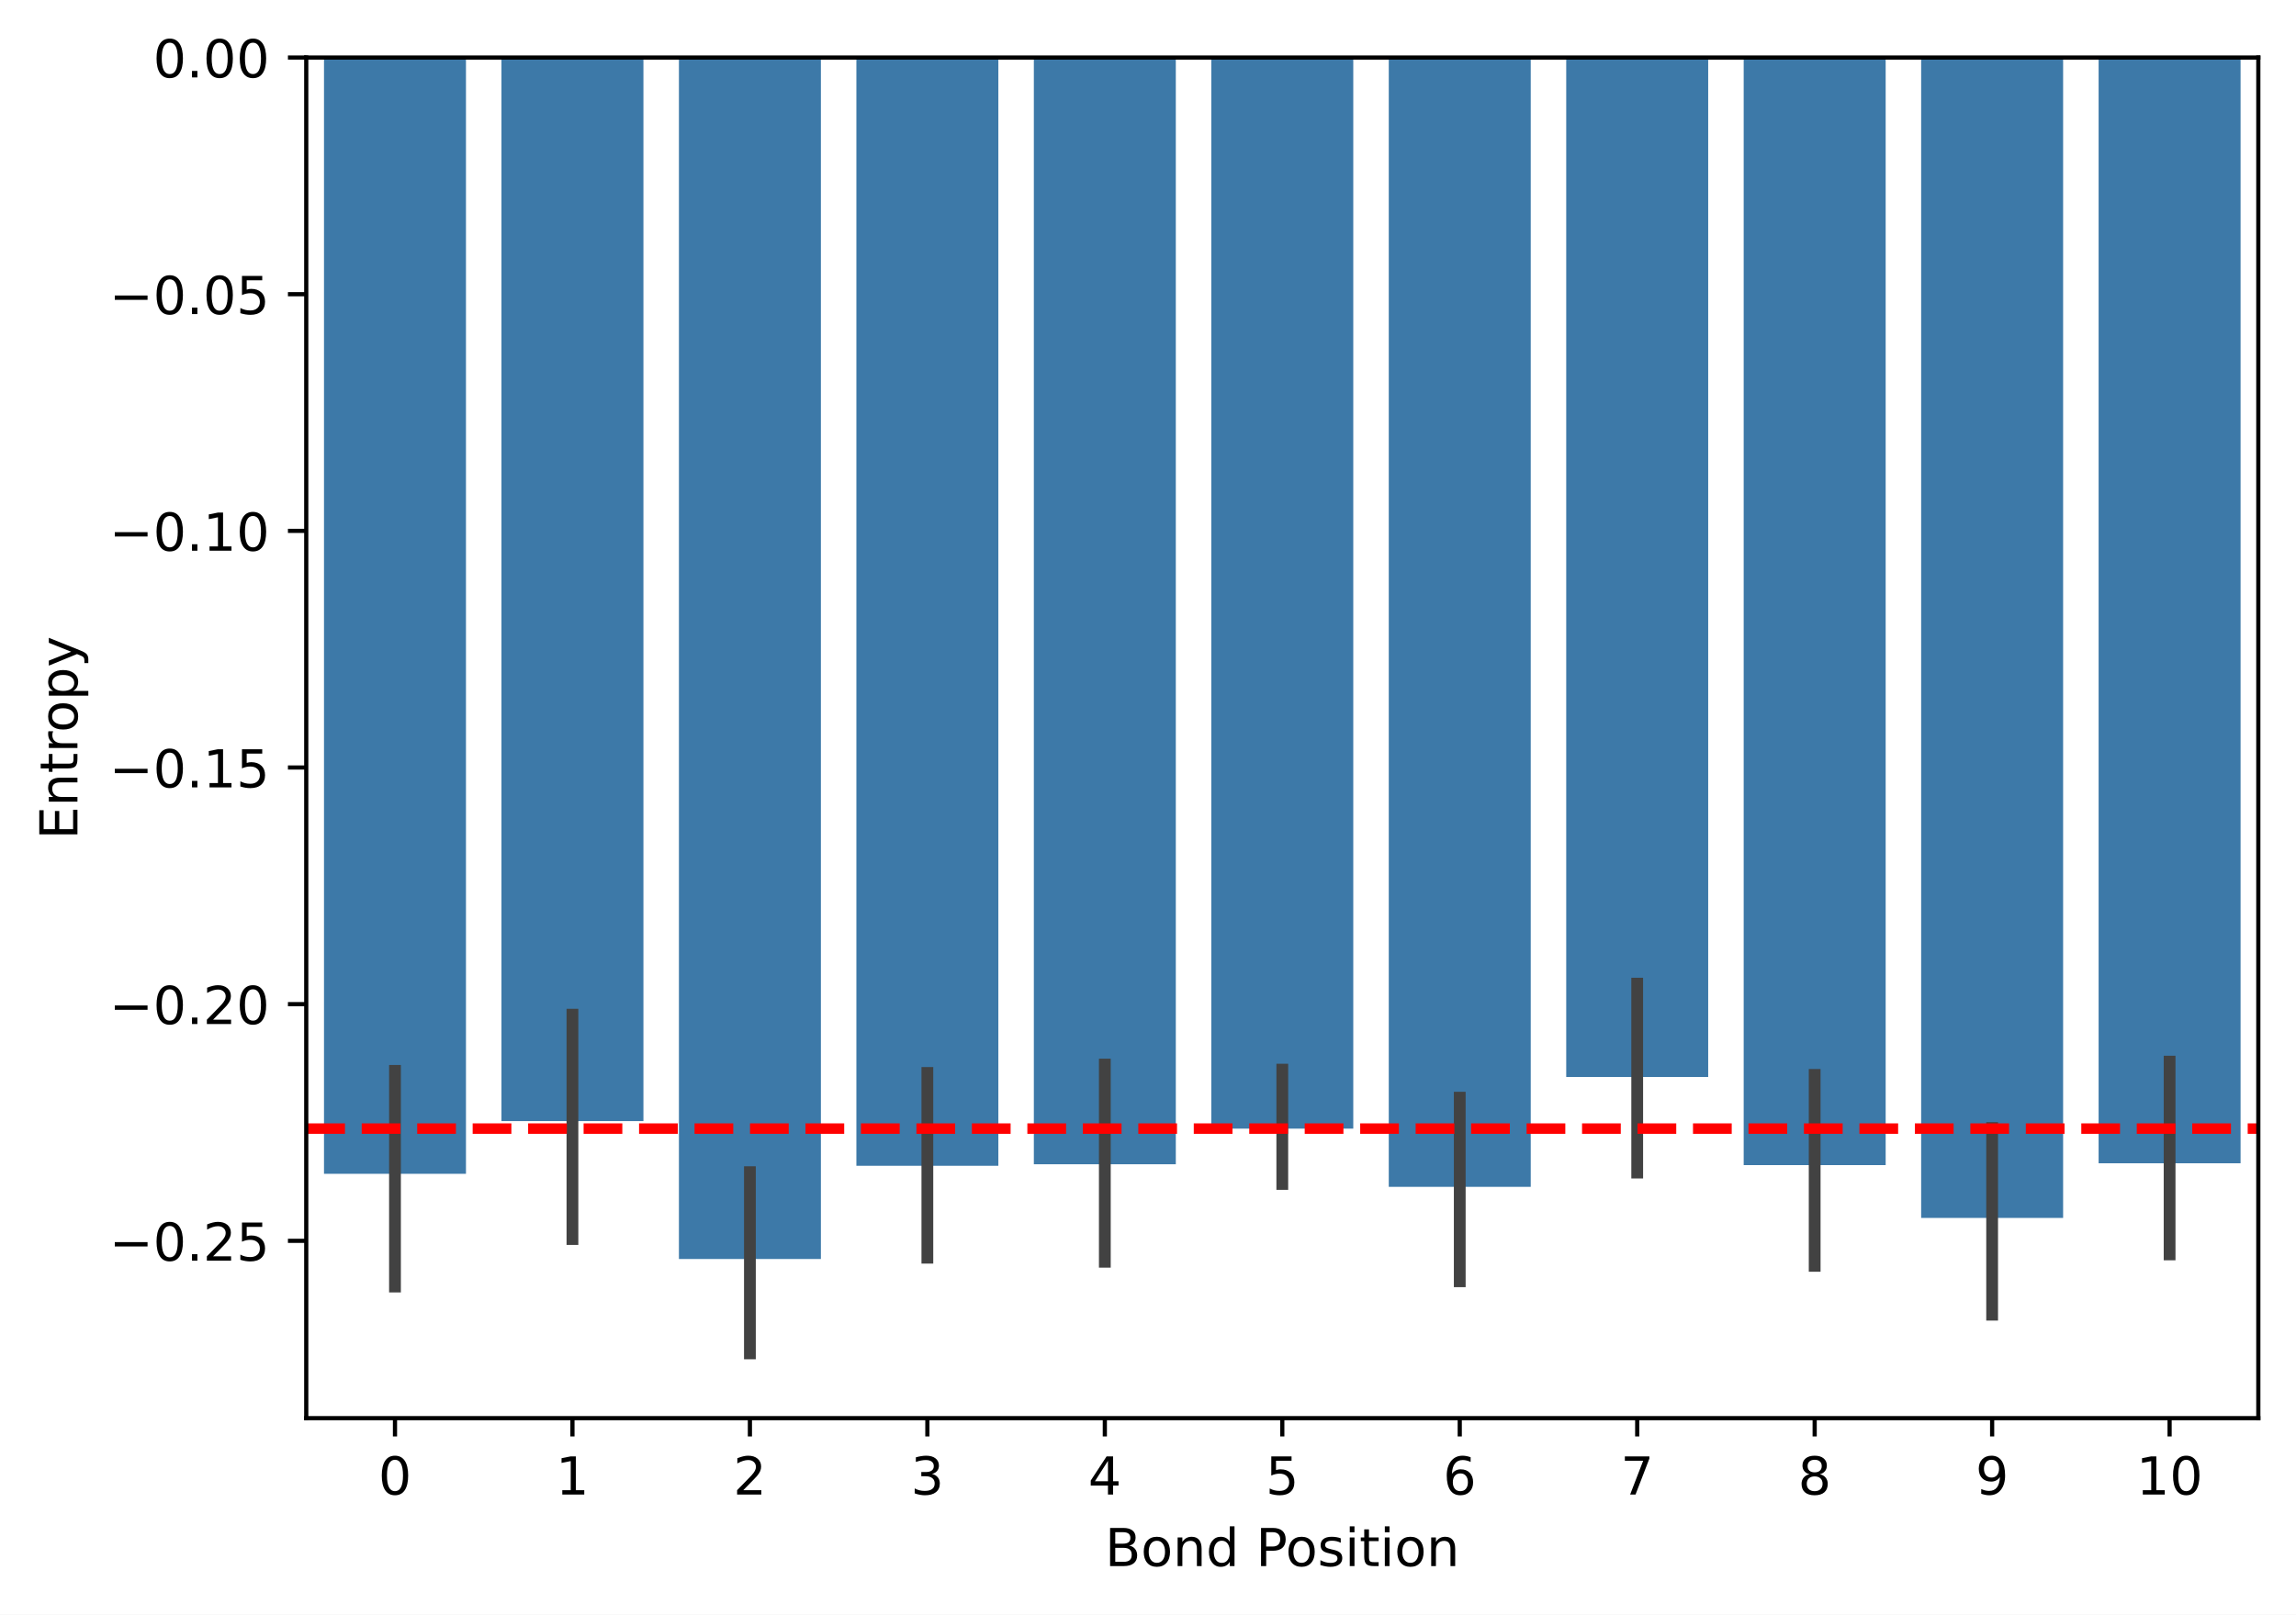
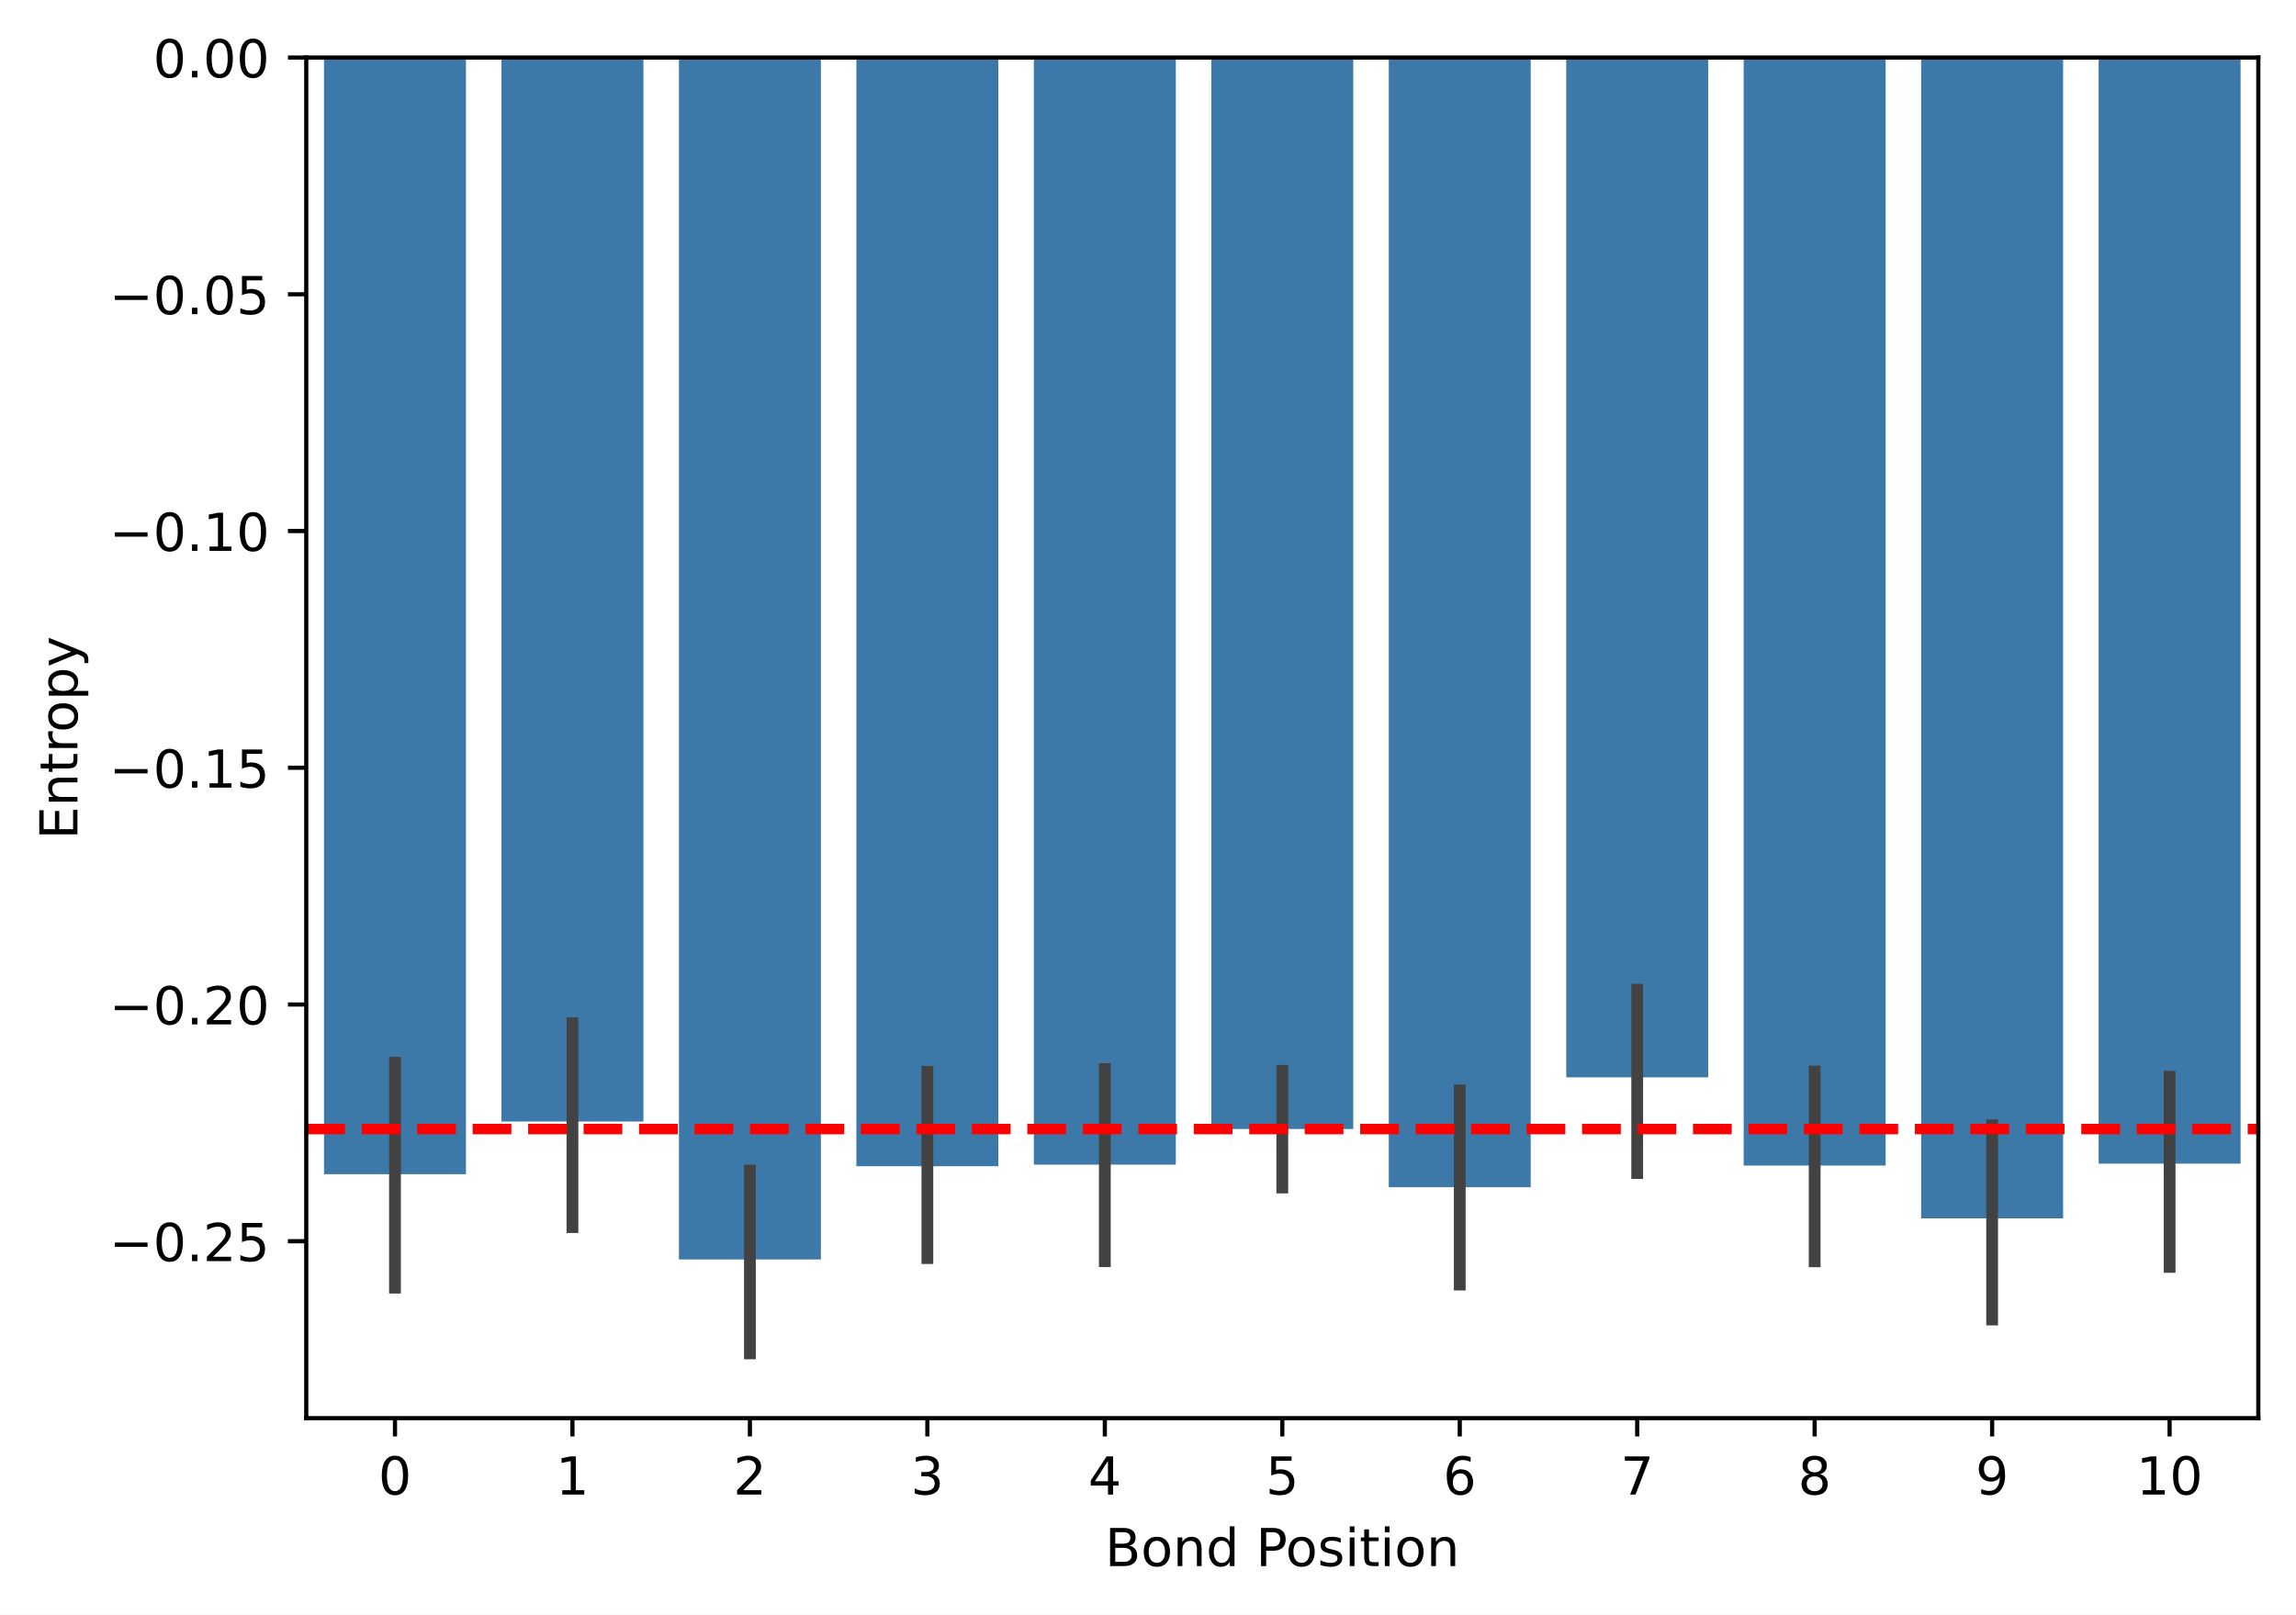
<svg xmlns="http://www.w3.org/2000/svg" xmlns:xlink="http://www.w3.org/1999/xlink" width="438.753pt" height="308.635pt" viewBox="0 0 438.753 308.635" version="1.1">
  <defs>
    <style type="text/css">*{stroke-linejoin: round; stroke-linecap: butt}</style>
  </defs>
  <g id="figure_1">
    <g id="patch_1">
      <path d="M 0 308.635  L 438.753 308.635  L 438.753 0  L 0 0  z " style="fill: #ffffff" />
    </g>
    <g id="axes_1">
      <g id="patch_2">
        <path d="M 58.523 271.079  L 431.553 271.079  L 431.553 10.999  L 58.523 10.999  z " style="fill: #ffffff" />
      </g>
      <g id="patch_3">
-         <path d="M 61.915 10.999  L 89.044 10.999  L 89.044 224.374  L 61.915 224.374  z " clip-path="url(#pc68a6e9f74)" style="fill: #3d79a8" />
+         <path d="M 61.915 10.999  L 89.044 10.999  L 89.044 224.452  L 61.915 224.452  z " clip-path="url(#pde3cd290d3)" style="fill: #3d79a8" />
      </g>
      <g id="patch_4">
-         <path d="M 95.826 10.999  L 122.956 10.999  L 122.956 214.302  L 95.826 214.302  z " clip-path="url(#pc68a6e9f74)" style="fill: #3d79a8" />
+         <path d="M 95.826 10.999  L 122.956 10.999  L 122.956 214.376  L 95.826 214.376  z " clip-path="url(#pde3cd290d3)" style="fill: #3d79a8" />
      </g>
      <g id="patch_5">
-         <path d="M 129.738 10.999  L 156.868 10.999  L 156.868 240.662  L 129.738 240.662  z " clip-path="url(#pc68a6e9f74)" style="fill: #3d79a8" />
+         <path d="M 129.738 10.999  L 156.868 10.999  L 156.868 240.745  L 129.738 240.745  z " clip-path="url(#pde3cd290d3)" style="fill: #3d79a8" />
      </g>
      <g id="patch_6">
-         <path d="M 163.65 10.999  L 190.78 10.999  L 190.78 222.845  L 163.65 222.845  z " clip-path="url(#pc68a6e9f74)" style="fill: #3d79a8" />
+         <path d="M 163.65 10.999  L 190.78 10.999  L 190.78 222.922  L 163.65 222.922  z " clip-path="url(#pde3cd290d3)" style="fill: #3d79a8" />
      </g>
      <g id="patch_7">
-         <path d="M 197.562 10.999  L 224.691 10.999  L 224.691 222.543  L 197.562 222.543  z " clip-path="url(#pc68a6e9f74)" style="fill: #3d79a8" />
+         <path d="M 197.562 10.999  L 224.691 10.999  L 224.691 222.62  L 197.562 222.62  z " clip-path="url(#pde3cd290d3)" style="fill: #3d79a8" />
      </g>
      <g id="patch_8">
-         <path d="M 231.474 10.999  L 258.603 10.999  L 258.603 215.733  L 231.474 215.733  z " clip-path="url(#pc68a6e9f74)" style="fill: #3d79a8" />
+         <path d="M 231.474 10.999  L 258.603 10.999  L 258.603 215.808  L 231.474 215.808  z " clip-path="url(#pde3cd290d3)" style="fill: #3d79a8" />
      </g>
      <g id="patch_9">
-         <path d="M 265.386 10.999  L 292.515 10.999  L 292.515 226.86  L 265.386 226.86  z " clip-path="url(#pc68a6e9f74)" style="fill: #3d79a8" />
+         <path d="M 265.386 10.999  L 292.515 10.999  L 292.515 226.939  L 265.386 226.939  z " clip-path="url(#pde3cd290d3)" style="fill: #3d79a8" />
      </g>
      <g id="patch_10">
-         <path d="M 299.297 10.999  L 326.427 10.999  L 326.427 205.858  L 299.297 205.858  z " clip-path="url(#pc68a6e9f74)" style="fill: #3d79a8" />
+         <path d="M 299.297 10.999  L 326.427 10.999  L 326.427 205.929  L 299.297 205.929  z " clip-path="url(#pde3cd290d3)" style="fill: #3d79a8" />
      </g>
      <g id="patch_11">
-         <path d="M 333.209 10.999  L 360.339 10.999  L 360.339 222.711  L 333.209 222.711  z " clip-path="url(#pc68a6e9f74)" style="fill: #3d79a8" />
+         <path d="M 333.209 10.999  L 360.339 10.999  L 360.339 222.789  L 333.209 222.789  z " clip-path="url(#pde3cd290d3)" style="fill: #3d79a8" />
      </g>
      <g id="patch_12">
-         <path d="M 367.121 10.999  L 394.25 10.999  L 394.25 232.811  L 367.121 232.811  z " clip-path="url(#pc68a6e9f74)" style="fill: #3d79a8" />
+         <path d="M 367.121 10.999  L 394.25 10.999  L 394.25 232.891  L 367.121 232.891  z " clip-path="url(#pde3cd290d3)" style="fill: #3d79a8" />
      </g>
      <g id="patch_13">
-         <path d="M 401.033 10.999  L 428.162 10.999  L 428.162 222.356  L 401.033 222.356  z " clip-path="url(#pc68a6e9f74)" style="fill: #3d79a8" />
+         <path d="M 401.033 10.999  L 428.162 10.999  L 428.162 222.433  L 401.033 222.433  z " clip-path="url(#pde3cd290d3)" style="fill: #3d79a8" />
      </g>
      <g id="matplotlib.axis_1">
        <g id="xtick_1">
          <g id="line2d_1">
            <defs>
-               <path id="mea7cda1c3e" d="M 0 0  L 0 3.5  " style="stroke: #000000; stroke-width: 0.8" />
+               <path id="m5d1a0bc973" d="M 0 0  L 0 3.5  " style="stroke: #000000; stroke-width: 0.8" />
            </defs>
            <g>
-               <use xlink:href="#mea7cda1c3e" x="75.479" y="271.079" style="stroke: #000000; stroke-width: 0.8" />
+               <use xlink:href="#m5d1a0bc973" x="75.479" y="271.079" style="stroke: #000000; stroke-width: 0.8" />
            </g>
          </g>
          <g id="text_1">
            <g transform="translate(72.2981 285.6777) scale(0.1 -0.1)">
              <defs>
                <path id="DejaVuSans-30" d="M 2034 4250  Q 1547 4250 1301 3770  Q 1056 3291 1056 2328  Q 1056 1369 1301 889  Q 1547 409 2034 409  Q 2525 409 2770 889  Q 3016 1369 3016 2328  Q 3016 3291 2770 3770  Q 2525 4250 2034 4250  z M 2034 4750  Q 2819 4750 3233 4129  Q 3647 3509 3647 2328  Q 3647 1150 3233 529  Q 2819 -91 2034 -91  Q 1250 -91 836 529  Q 422 1150 422 2328  Q 422 3509 836 4129  Q 1250 4750 2034 4750  z " transform="scale(0.015625)" />
              </defs>
              <use xlink:href="#DejaVuSans-30" />
            </g>
          </g>
        </g>
        <g id="xtick_2">
          <g id="line2d_2">
            <g>
-               <use xlink:href="#mea7cda1c3e" x="109.391" y="271.079" style="stroke: #000000; stroke-width: 0.8" />
+               <use xlink:href="#m5d1a0bc973" x="109.391" y="271.079" style="stroke: #000000; stroke-width: 0.8" />
            </g>
          </g>
          <g id="text_2">
            <g transform="translate(106.2099 285.6777) scale(0.1 -0.1)">
              <defs>
                <path id="DejaVuSans-31" d="M 794 531  L 1825 531  L 1825 4091  L 703 3866  L 703 4441  L 1819 4666  L 2450 4666  L 2450 531  L 3481 531  L 3481 0  L 794 0  L 794 531  z " transform="scale(0.015625)" />
              </defs>
              <use xlink:href="#DejaVuSans-31" />
            </g>
          </g>
        </g>
        <g id="xtick_3">
          <g id="line2d_3">
            <g>
-               <use xlink:href="#mea7cda1c3e" x="143.303" y="271.079" style="stroke: #000000; stroke-width: 0.8" />
+               <use xlink:href="#m5d1a0bc973" x="143.303" y="271.079" style="stroke: #000000; stroke-width: 0.8" />
            </g>
          </g>
          <g id="text_3">
            <g transform="translate(140.1217 285.6777) scale(0.1 -0.1)">
              <defs>
                <path id="DejaVuSans-32" d="M 1228 531  L 3431 531  L 3431 0  L 469 0  L 469 531  Q 828 903 1448 1529  Q 2069 2156 2228 2338  Q 2531 2678 2651 2914  Q 2772 3150 2772 3378  Q 2772 3750 2511 3984  Q 2250 4219 1831 4219  Q 1534 4219 1204 4116  Q 875 4013 500 3803  L 500 4441  Q 881 4594 1212 4672  Q 1544 4750 1819 4750  Q 2544 4750 2975 4387  Q 3406 4025 3406 3419  Q 3406 3131 3298 2873  Q 3191 2616 2906 2266  Q 2828 2175 2409 1742  Q 1991 1309 1228 531  z " transform="scale(0.015625)" />
              </defs>
              <use xlink:href="#DejaVuSans-32" />
            </g>
          </g>
        </g>
        <g id="xtick_4">
          <g id="line2d_4">
            <g>
-               <use xlink:href="#mea7cda1c3e" x="177.215" y="271.079" style="stroke: #000000; stroke-width: 0.8" />
+               <use xlink:href="#m5d1a0bc973" x="177.215" y="271.079" style="stroke: #000000; stroke-width: 0.8" />
            </g>
          </g>
          <g id="text_4">
            <g transform="translate(174.0336 285.6777) scale(0.1 -0.1)">
              <defs>
                <path id="DejaVuSans-33" d="M 2597 2516  Q 3050 2419 3304 2112  Q 3559 1806 3559 1356  Q 3559 666 3084 287  Q 2609 -91 1734 -91  Q 1441 -91 1130 -33  Q 819 25 488 141  L 488 750  Q 750 597 1062 519  Q 1375 441 1716 441  Q 2309 441 2620 675  Q 2931 909 2931 1356  Q 2931 1769 2642 2001  Q 2353 2234 1838 2234  L 1294 2234  L 1294 2753  L 1863 2753  Q 2328 2753 2575 2939  Q 2822 3125 2822 3475  Q 2822 3834 2567 4026  Q 2313 4219 1838 4219  Q 1578 4219 1281 4162  Q 984 4106 628 3988  L 628 4550  Q 988 4650 1302 4700  Q 1616 4750 1894 4750  Q 2613 4750 3031 4423  Q 3450 4097 3450 3541  Q 3450 3153 3228 2886  Q 3006 2619 2597 2516  z " transform="scale(0.015625)" />
              </defs>
              <use xlink:href="#DejaVuSans-33" />
            </g>
          </g>
        </g>
        <g id="xtick_5">
          <g id="line2d_5">
            <g>
-               <use xlink:href="#mea7cda1c3e" x="211.127" y="271.079" style="stroke: #000000; stroke-width: 0.8" />
+               <use xlink:href="#m5d1a0bc973" x="211.127" y="271.079" style="stroke: #000000; stroke-width: 0.8" />
            </g>
          </g>
          <g id="text_5">
            <g transform="translate(207.9454 285.6777) scale(0.1 -0.1)">
              <defs>
                <path id="DejaVuSans-34" d="M 2419 4116  L 825 1625  L 2419 1625  L 2419 4116  z M 2253 4666  L 3047 4666  L 3047 1625  L 3713 1625  L 3713 1100  L 3047 1100  L 3047 0  L 2419 0  L 2419 1100  L 313 1100  L 313 1709  L 2253 4666  z " transform="scale(0.015625)" />
              </defs>
              <use xlink:href="#DejaVuSans-34" />
            </g>
          </g>
        </g>
        <g id="xtick_6">
          <g id="line2d_6">
            <g>
-               <use xlink:href="#mea7cda1c3e" x="245.038" y="271.079" style="stroke: #000000; stroke-width: 0.8" />
+               <use xlink:href="#m5d1a0bc973" x="245.038" y="271.079" style="stroke: #000000; stroke-width: 0.8" />
            </g>
          </g>
          <g id="text_6">
            <g transform="translate(241.8572 285.6777) scale(0.1 -0.1)">
              <defs>
                <path id="DejaVuSans-35" d="M 691 4666  L 3169 4666  L 3169 4134  L 1269 4134  L 1269 2991  Q 1406 3038 1543 3061  Q 1681 3084 1819 3084  Q 2600 3084 3056 2656  Q 3513 2228 3513 1497  Q 3513 744 3044 326  Q 2575 -91 1722 -91  Q 1428 -91 1123 -41  Q 819 9 494 109  L 494 744  Q 775 591 1075 516  Q 1375 441 1709 441  Q 2250 441 2565 725  Q 2881 1009 2881 1497  Q 2881 1984 2565 2268  Q 2250 2553 1709 2553  Q 1456 2553 1204 2497  Q 953 2441 691 2322  L 691 4666  z " transform="scale(0.015625)" />
              </defs>
              <use xlink:href="#DejaVuSans-35" />
            </g>
          </g>
        </g>
        <g id="xtick_7">
          <g id="line2d_7">
            <g>
-               <use xlink:href="#mea7cda1c3e" x="278.95" y="271.079" style="stroke: #000000; stroke-width: 0.8" />
+               <use xlink:href="#m5d1a0bc973" x="278.95" y="271.079" style="stroke: #000000; stroke-width: 0.8" />
            </g>
          </g>
          <g id="text_7">
            <g transform="translate(275.769 285.6777) scale(0.1 -0.1)">
              <defs>
                <path id="DejaVuSans-36" d="M 2113 2584  Q 1688 2584 1439 2293  Q 1191 2003 1191 1497  Q 1191 994 1439 701  Q 1688 409 2113 409  Q 2538 409 2786 701  Q 3034 994 3034 1497  Q 3034 2003 2786 2293  Q 2538 2584 2113 2584  z M 3366 4563  L 3366 3988  Q 3128 4100 2886 4159  Q 2644 4219 2406 4219  Q 1781 4219 1451 3797  Q 1122 3375 1075 2522  Q 1259 2794 1537 2939  Q 1816 3084 2150 3084  Q 2853 3084 3261 2657  Q 3669 2231 3669 1497  Q 3669 778 3244 343  Q 2819 -91 2113 -91  Q 1303 -91 875 529  Q 447 1150 447 2328  Q 447 3434 972 4092  Q 1497 4750 2381 4750  Q 2619 4750 2861 4703  Q 3103 4656 3366 4563  z " transform="scale(0.015625)" />
              </defs>
              <use xlink:href="#DejaVuSans-36" />
            </g>
          </g>
        </g>
        <g id="xtick_8">
          <g id="line2d_8">
            <g>
-               <use xlink:href="#mea7cda1c3e" x="312.862" y="271.079" style="stroke: #000000; stroke-width: 0.8" />
+               <use xlink:href="#m5d1a0bc973" x="312.862" y="271.079" style="stroke: #000000; stroke-width: 0.8" />
            </g>
          </g>
          <g id="text_8">
            <g transform="translate(309.6808 285.6777) scale(0.1 -0.1)">
              <defs>
                <path id="DejaVuSans-37" d="M 525 4666  L 3525 4666  L 3525 4397  L 1831 0  L 1172 0  L 2766 4134  L 525 4134  L 525 4666  z " transform="scale(0.015625)" />
              </defs>
              <use xlink:href="#DejaVuSans-37" />
            </g>
          </g>
        </g>
        <g id="xtick_9">
          <g id="line2d_9">
            <g>
-               <use xlink:href="#mea7cda1c3e" x="346.774" y="271.079" style="stroke: #000000; stroke-width: 0.8" />
+               <use xlink:href="#m5d1a0bc973" x="346.774" y="271.079" style="stroke: #000000; stroke-width: 0.8" />
            </g>
          </g>
          <g id="text_9">
            <g transform="translate(343.5926 285.6777) scale(0.1 -0.1)">
              <defs>
                <path id="DejaVuSans-38" d="M 2034 2216  Q 1584 2216 1326 1975  Q 1069 1734 1069 1313  Q 1069 891 1326 650  Q 1584 409 2034 409  Q 2484 409 2743 651  Q 3003 894 3003 1313  Q 3003 1734 2745 1975  Q 2488 2216 2034 2216  z M 1403 2484  Q 997 2584 770 2862  Q 544 3141 544 3541  Q 544 4100 942 4425  Q 1341 4750 2034 4750  Q 2731 4750 3128 4425  Q 3525 4100 3525 3541  Q 3525 3141 3298 2862  Q 3072 2584 2669 2484  Q 3125 2378 3379 2068  Q 3634 1759 3634 1313  Q 3634 634 3220 271  Q 2806 -91 2034 -91  Q 1263 -91 848 271  Q 434 634 434 1313  Q 434 1759 690 2068  Q 947 2378 1403 2484  z M 1172 3481  Q 1172 3119 1398 2916  Q 1625 2713 2034 2713  Q 2441 2713 2670 2916  Q 2900 3119 2900 3481  Q 2900 3844 2670 4047  Q 2441 4250 2034 4250  Q 1625 4250 1398 4047  Q 1172 3844 1172 3481  z " transform="scale(0.015625)" />
              </defs>
              <use xlink:href="#DejaVuSans-38" />
            </g>
          </g>
        </g>
        <g id="xtick_10">
          <g id="line2d_10">
            <g>
-               <use xlink:href="#mea7cda1c3e" x="380.686" y="271.079" style="stroke: #000000; stroke-width: 0.8" />
+               <use xlink:href="#m5d1a0bc973" x="380.686" y="271.079" style="stroke: #000000; stroke-width: 0.8" />
            </g>
          </g>
          <g id="text_10">
            <g transform="translate(377.5045 285.6777) scale(0.1 -0.1)">
              <defs>
                <path id="DejaVuSans-39" d="M 703 97  L 703 672  Q 941 559 1184 500  Q 1428 441 1663 441  Q 2288 441 2617 861  Q 2947 1281 2994 2138  Q 2813 1869 2534 1725  Q 2256 1581 1919 1581  Q 1219 1581 811 2004  Q 403 2428 403 3163  Q 403 3881 828 4315  Q 1253 4750 1959 4750  Q 2769 4750 3195 4129  Q 3622 3509 3622 2328  Q 3622 1225 3098 567  Q 2575 -91 1691 -91  Q 1453 -91 1209 -44  Q 966 3 703 97  z M 1959 2075  Q 2384 2075 2632 2365  Q 2881 2656 2881 3163  Q 2881 3666 2632 3958  Q 2384 4250 1959 4250  Q 1534 4250 1286 3958  Q 1038 3666 1038 3163  Q 1038 2656 1286 2365  Q 1534 2075 1959 2075  z " transform="scale(0.015625)" />
              </defs>
              <use xlink:href="#DejaVuSans-39" />
            </g>
          </g>
        </g>
        <g id="xtick_11">
          <g id="line2d_11">
            <g>
-               <use xlink:href="#mea7cda1c3e" x="414.598" y="271.079" style="stroke: #000000; stroke-width: 0.8" />
+               <use xlink:href="#m5d1a0bc973" x="414.598" y="271.079" style="stroke: #000000; stroke-width: 0.8" />
            </g>
          </g>
          <g id="text_11">
            <g transform="translate(408.235 285.6777) scale(0.1 -0.1)">
              <use xlink:href="#DejaVuSans-31" />
              <use xlink:href="#DejaVuSans-30" transform="translate(63.62305 0)" />
            </g>
          </g>
        </g>
        <g id="text_12">
          <g transform="translate(211.1525 299.3558) scale(0.1 -0.1)">
            <defs>
              <path id="DejaVuSans-42" d="M 1259 2228  L 1259 519  L 2272 519  Q 2781 519 3026 730  Q 3272 941 3272 1375  Q 3272 1813 3026 2020  Q 2781 2228 2272 2228  L 1259 2228  z M 1259 4147  L 1259 2741  L 2194 2741  Q 2656 2741 2882 2914  Q 3109 3088 3109 3444  Q 3109 3797 2882 3972  Q 2656 4147 2194 4147  L 1259 4147  z M 628 4666  L 2241 4666  Q 2963 4666 3353 4366  Q 3744 4066 3744 3513  Q 3744 3084 3544 2831  Q 3344 2578 2956 2516  Q 3422 2416 3680 2098  Q 3938 1781 3938 1306  Q 3938 681 3513 340  Q 3088 0 2303 0  L 628 0  L 628 4666  z " transform="scale(0.015625)" />
              <path id="DejaVuSans-6f" d="M 1959 3097  Q 1497 3097 1228 2736  Q 959 2375 959 1747  Q 959 1119 1226 758  Q 1494 397 1959 397  Q 2419 397 2687 759  Q 2956 1122 2956 1747  Q 2956 2369 2687 2733  Q 2419 3097 1959 3097  z M 1959 3584  Q 2709 3584 3137 3096  Q 3566 2609 3566 1747  Q 3566 888 3137 398  Q 2709 -91 1959 -91  Q 1206 -91 779 398  Q 353 888 353 1747  Q 353 2609 779 3096  Q 1206 3584 1959 3584  z " transform="scale(0.015625)" />
              <path id="DejaVuSans-6e" d="M 3513 2113  L 3513 0  L 2938 0  L 2938 2094  Q 2938 2591 2744 2837  Q 2550 3084 2163 3084  Q 1697 3084 1428 2787  Q 1159 2491 1159 1978  L 1159 0  L 581 0  L 581 3500  L 1159 3500  L 1159 2956  Q 1366 3272 1645 3428  Q 1925 3584 2291 3584  Q 2894 3584 3203 3211  Q 3513 2838 3513 2113  z " transform="scale(0.015625)" />
              <path id="DejaVuSans-64" d="M 2906 2969  L 2906 4863  L 3481 4863  L 3481 0  L 2906 0  L 2906 525  Q 2725 213 2448 61  Q 2172 -91 1784 -91  Q 1150 -91 751 415  Q 353 922 353 1747  Q 353 2572 751 3078  Q 1150 3584 1784 3584  Q 2172 3584 2448 3432  Q 2725 3281 2906 2969  z M 947 1747  Q 947 1113 1208 752  Q 1469 391 1925 391  Q 2381 391 2643 752  Q 2906 1113 2906 1747  Q 2906 2381 2643 2742  Q 2381 3103 1925 3103  Q 1469 3103 1208 2742  Q 947 2381 947 1747  z " transform="scale(0.015625)" />
              <path id="DejaVuSans-20" transform="scale(0.015625)" />
              <path id="DejaVuSans-50" d="M 1259 4147  L 1259 2394  L 2053 2394  Q 2494 2394 2734 2622  Q 2975 2850 2975 3272  Q 2975 3691 2734 3919  Q 2494 4147 2053 4147  L 1259 4147  z M 628 4666  L 2053 4666  Q 2838 4666 3239 4311  Q 3641 3956 3641 3272  Q 3641 2581 3239 2228  Q 2838 1875 2053 1875  L 1259 1875  L 1259 0  L 628 0  L 628 4666  z " transform="scale(0.015625)" />
              <path id="DejaVuSans-73" d="M 2834 3397  L 2834 2853  Q 2591 2978 2328 3040  Q 2066 3103 1784 3103  Q 1356 3103 1142 2972  Q 928 2841 928 2578  Q 928 2378 1081 2264  Q 1234 2150 1697 2047  L 1894 2003  Q 2506 1872 2764 1633  Q 3022 1394 3022 966  Q 3022 478 2636 193  Q 2250 -91 1575 -91  Q 1294 -91 989 -36  Q 684 19 347 128  L 347 722  Q 666 556 975 473  Q 1284 391 1588 391  Q 1994 391 2212 530  Q 2431 669 2431 922  Q 2431 1156 2273 1281  Q 2116 1406 1581 1522  L 1381 1569  Q 847 1681 609 1914  Q 372 2147 372 2553  Q 372 3047 722 3315  Q 1072 3584 1716 3584  Q 2034 3584 2315 3537  Q 2597 3491 2834 3397  z " transform="scale(0.015625)" />
              <path id="DejaVuSans-69" d="M 603 3500  L 1178 3500  L 1178 0  L 603 0  L 603 3500  z M 603 4863  L 1178 4863  L 1178 4134  L 603 4134  L 603 4863  z " transform="scale(0.015625)" />
              <path id="DejaVuSans-74" d="M 1172 4494  L 1172 3500  L 2356 3500  L 2356 3053  L 1172 3053  L 1172 1153  Q 1172 725 1289 603  Q 1406 481 1766 481  L 2356 481  L 2356 0  L 1766 0  Q 1100 0 847 248  Q 594 497 594 1153  L 594 3053  L 172 3053  L 172 3500  L 594 3500  L 594 4494  L 1172 4494  z " transform="scale(0.015625)" />
            </defs>
            <use xlink:href="#DejaVuSans-42" />
            <use xlink:href="#DejaVuSans-6f" transform="translate(68.60352 0)" />
            <use xlink:href="#DejaVuSans-6e" transform="translate(129.7852 0)" />
            <use xlink:href="#DejaVuSans-64" transform="translate(193.1641 0)" />
            <use xlink:href="#DejaVuSans-20" transform="translate(256.6406 0)" />
            <use xlink:href="#DejaVuSans-50" transform="translate(288.4277 0)" />
            <use xlink:href="#DejaVuSans-6f" transform="translate(345.1055 0)" />
            <use xlink:href="#DejaVuSans-73" transform="translate(406.2871 0)" />
            <use xlink:href="#DejaVuSans-69" transform="translate(458.3867 0)" />
            <use xlink:href="#DejaVuSans-74" transform="translate(486.1699 0)" />
            <use xlink:href="#DejaVuSans-69" transform="translate(525.3789 0)" />
            <use xlink:href="#DejaVuSans-6f" transform="translate(553.1621 0)" />
            <use xlink:href="#DejaVuSans-6e" transform="translate(614.3438 0)" />
          </g>
        </g>
      </g>
      <g id="matplotlib.axis_2">
        <g id="ytick_1">
          <g id="line2d_12">
            <defs>
-               <path id="m0408aa99de" d="M 0 0  L -3.5 0  " style="stroke: #000000; stroke-width: 0.8" />
+               <path id="m59a4065b49" d="M 0 0  L -3.5 0  " style="stroke: #000000; stroke-width: 0.8" />
            </defs>
            <g>
-               <use xlink:href="#m0408aa99de" x="58.523" y="237.18" style="stroke: #000000; stroke-width: 0.8" />
+               <use xlink:href="#m59a4065b49" x="58.523" y="237.262" style="stroke: #000000; stroke-width: 0.8" />
            </g>
          </g>
          <g id="text_13">
-             <g transform="translate(20.87813 240.9791) scale(0.1 -0.1)">
+             <g transform="translate(20.87813 241.0615) scale(0.1 -0.1)">
              <defs>
                <path id="DejaVuSans-2212" d="M 678 2272  L 4684 2272  L 4684 1741  L 678 1741  L 678 2272  z " transform="scale(0.015625)" />
                <path id="DejaVuSans-2e" d="M 684 794  L 1344 794  L 1344 0  L 684 0  L 684 794  z " transform="scale(0.015625)" />
              </defs>
              <use xlink:href="#DejaVuSans-2212" />
              <use xlink:href="#DejaVuSans-30" transform="translate(83.78906 0)" />
              <use xlink:href="#DejaVuSans-2e" transform="translate(147.4121 0)" />
              <use xlink:href="#DejaVuSans-32" transform="translate(179.1992 0)" />
              <use xlink:href="#DejaVuSans-35" transform="translate(242.8223 0)" />
            </g>
          </g>
        </g>
        <g id="ytick_2">
          <g id="line2d_13">
            <g>
-               <use xlink:href="#m0408aa99de" x="58.523" y="191.944" style="stroke: #000000; stroke-width: 0.8" />
+               <use xlink:href="#m59a4065b49" x="58.523" y="192.01" style="stroke: #000000; stroke-width: 0.8" />
            </g>
          </g>
          <g id="text_14">
-             <g transform="translate(20.87813 195.743) scale(0.1 -0.1)">
+             <g transform="translate(20.87813 195.8089) scale(0.1 -0.1)">
              <use xlink:href="#DejaVuSans-2212" />
              <use xlink:href="#DejaVuSans-30" transform="translate(83.78906 0)" />
              <use xlink:href="#DejaVuSans-2e" transform="translate(147.4121 0)" />
              <use xlink:href="#DejaVuSans-32" transform="translate(179.1992 0)" />
              <use xlink:href="#DejaVuSans-30" transform="translate(242.8223 0)" />
            </g>
          </g>
        </g>
        <g id="ytick_3">
          <g id="line2d_14">
            <g>
-               <use xlink:href="#m0408aa99de" x="58.523" y="146.708" style="stroke: #000000; stroke-width: 0.8" />
+               <use xlink:href="#m59a4065b49" x="58.523" y="146.757" style="stroke: #000000; stroke-width: 0.8" />
            </g>
          </g>
          <g id="text_15">
-             <g transform="translate(20.87813 150.5069) scale(0.1 -0.1)">
+             <g transform="translate(20.87813 150.5563) scale(0.1 -0.1)">
              <use xlink:href="#DejaVuSans-2212" />
              <use xlink:href="#DejaVuSans-30" transform="translate(83.78906 0)" />
              <use xlink:href="#DejaVuSans-2e" transform="translate(147.4121 0)" />
              <use xlink:href="#DejaVuSans-31" transform="translate(179.1992 0)" />
              <use xlink:href="#DejaVuSans-35" transform="translate(242.8223 0)" />
            </g>
          </g>
        </g>
        <g id="ytick_4">
          <g id="line2d_15">
            <g>
-               <use xlink:href="#m0408aa99de" x="58.523" y="101.471" style="stroke: #000000; stroke-width: 0.8" />
+               <use xlink:href="#m59a4065b49" x="58.523" y="101.504" style="stroke: #000000; stroke-width: 0.8" />
            </g>
          </g>
          <g id="text_16">
-             <g transform="translate(20.87813 105.2707) scale(0.1 -0.1)">
+             <g transform="translate(20.87813 105.3036) scale(0.1 -0.1)">
              <use xlink:href="#DejaVuSans-2212" />
              <use xlink:href="#DejaVuSans-30" transform="translate(83.78906 0)" />
              <use xlink:href="#DejaVuSans-2e" transform="translate(147.4121 0)" />
              <use xlink:href="#DejaVuSans-31" transform="translate(179.1992 0)" />
              <use xlink:href="#DejaVuSans-30" transform="translate(242.8223 0)" />
            </g>
          </g>
        </g>
        <g id="ytick_5">
          <g id="line2d_16">
            <g>
-               <use xlink:href="#m0408aa99de" x="58.523" y="56.235" style="stroke: #000000; stroke-width: 0.8" />
+               <use xlink:href="#m59a4065b49" x="58.523" y="56.252" style="stroke: #000000; stroke-width: 0.8" />
            </g>
          </g>
          <g id="text_17">
-             <g transform="translate(20.87813 60.03458) scale(0.1 -0.1)">
+             <g transform="translate(20.87813 60.05104) scale(0.1 -0.1)">
              <use xlink:href="#DejaVuSans-2212" />
              <use xlink:href="#DejaVuSans-30" transform="translate(83.78906 0)" />
              <use xlink:href="#DejaVuSans-2e" transform="translate(147.4121 0)" />
              <use xlink:href="#DejaVuSans-30" transform="translate(179.1992 0)" />
              <use xlink:href="#DejaVuSans-35" transform="translate(242.8223 0)" />
            </g>
          </g>
        </g>
        <g id="ytick_6">
          <g id="line2d_17">
            <g>
-               <use xlink:href="#m0408aa99de" x="58.523" y="10.999" style="stroke: #000000; stroke-width: 0.8" />
+               <use xlink:href="#m59a4065b49" x="58.523" y="10.999" style="stroke: #000000; stroke-width: 0.8" />
            </g>
          </g>
          <g id="text_18">
            <g transform="translate(29.25781 14.79844) scale(0.1 -0.1)">
              <use xlink:href="#DejaVuSans-30" />
              <use xlink:href="#DejaVuSans-2e" transform="translate(63.62305 0)" />
              <use xlink:href="#DejaVuSans-30" transform="translate(95.41016 0)" />
              <use xlink:href="#DejaVuSans-30" transform="translate(159.0332 0)" />
            </g>
          </g>
        </g>
        <g id="text_19">
          <g transform="translate(14.79844 160.4634) rotate(-90) scale(0.1 -0.1)">
            <defs>
              <path id="DejaVuSans-45" d="M 628 4666  L 3578 4666  L 3578 4134  L 1259 4134  L 1259 2753  L 3481 2753  L 3481 2222  L 1259 2222  L 1259 531  L 3634 531  L 3634 0  L 628 0  L 628 4666  z " transform="scale(0.015625)" />
              <path id="DejaVuSans-72" d="M 2631 2963  Q 2534 3019 2420 3045  Q 2306 3072 2169 3072  Q 1681 3072 1420 2755  Q 1159 2438 1159 1844  L 1159 0  L 581 0  L 581 3500  L 1159 3500  L 1159 2956  Q 1341 3275 1631 3429  Q 1922 3584 2338 3584  Q 2397 3584 2469 3576  Q 2541 3569 2628 3553  L 2631 2963  z " transform="scale(0.015625)" />
              <path id="DejaVuSans-70" d="M 1159 525  L 1159 -1331  L 581 -1331  L 581 3500  L 1159 3500  L 1159 2969  Q 1341 3281 1617 3432  Q 1894 3584 2278 3584  Q 2916 3584 3314 3078  Q 3713 2572 3713 1747  Q 3713 922 3314 415  Q 2916 -91 2278 -91  Q 1894 -91 1617 61  Q 1341 213 1159 525  z M 3116 1747  Q 3116 2381 2855 2742  Q 2594 3103 2138 3103  Q 1681 3103 1420 2742  Q 1159 2381 1159 1747  Q 1159 1113 1420 752  Q 1681 391 2138 391  Q 2594 391 2855 752  Q 3116 1113 3116 1747  z " transform="scale(0.015625)" />
              <path id="DejaVuSans-79" d="M 2059 -325  Q 1816 -950 1584 -1140  Q 1353 -1331 966 -1331  L 506 -1331  L 506 -850  L 844 -850  Q 1081 -850 1212 -737  Q 1344 -625 1503 -206  L 1606 56  L 191 3500  L 800 3500  L 1894 763  L 2988 3500  L 3597 3500  L 2059 -325  z " transform="scale(0.015625)" />
            </defs>
            <use xlink:href="#DejaVuSans-45" />
            <use xlink:href="#DejaVuSans-6e" transform="translate(63.18359 0)" />
            <use xlink:href="#DejaVuSans-74" transform="translate(126.5625 0)" />
            <use xlink:href="#DejaVuSans-72" transform="translate(165.7715 0)" />
            <use xlink:href="#DejaVuSans-6f" transform="translate(204.6348 0)" />
            <use xlink:href="#DejaVuSans-70" transform="translate(265.8164 0)" />
            <use xlink:href="#DejaVuSans-79" transform="translate(329.293 0)" />
          </g>
        </g>
      </g>
      <g id="line2d_18">
-         <path d="M 75.479 245.917  L 75.479 204.697  " clip-path="url(#pc68a6e9f74)" style="fill: none; stroke: #424242; stroke-width: 2.25; stroke-linecap: square" />
+         <path d="M 75.479 246.129  L 75.479 203.136  " clip-path="url(#pde3cd290d3)" style="fill: none; stroke: #424242; stroke-width: 2.25; stroke-linecap: square" />
      </g>
      <g id="line2d_19">
-         <path d="M 109.391 236.843  L 109.391 193.956  " clip-path="url(#pc68a6e9f74)" style="fill: none; stroke: #424242; stroke-width: 2.25; stroke-linecap: square" />
+         <path d="M 109.391 234.559  L 109.391 195.605  " clip-path="url(#pde3cd290d3)" style="fill: none; stroke: #424242; stroke-width: 2.25; stroke-linecap: square" />
      </g>
      <g id="line2d_20">
-         <path d="M 143.303 258.694  L 143.303 224.057  " clip-path="url(#pc68a6e9f74)" style="fill: none; stroke: #424242; stroke-width: 2.25; stroke-linecap: square" />
+         <path d="M 143.303 258.694  L 143.303 223.752  " clip-path="url(#pde3cd290d3)" style="fill: none; stroke: #424242; stroke-width: 2.25; stroke-linecap: square" />
      </g>
      <g id="line2d_21">
-         <path d="M 177.215 240.411  L 177.215 205.095  " clip-path="url(#pc68a6e9f74)" style="fill: none; stroke: #424242; stroke-width: 2.25; stroke-linecap: square" />
+         <path d="M 177.215 240.482  L 177.215 204.866  " clip-path="url(#pde3cd290d3)" style="fill: none; stroke: #424242; stroke-width: 2.25; stroke-linecap: square" />
      </g>
      <g id="line2d_22">
-         <path d="M 211.127 241.184  L 211.127 203.493  " clip-path="url(#pc68a6e9f74)" style="fill: none; stroke: #424242; stroke-width: 2.25; stroke-linecap: square" />
+         <path d="M 211.127 241.083  L 211.127 204.359  " clip-path="url(#pde3cd290d3)" style="fill: none; stroke: #424242; stroke-width: 2.25; stroke-linecap: square" />
      </g>
      <g id="line2d_23">
-         <path d="M 245.038 226.313  L 245.038 204.463  " clip-path="url(#pc68a6e9f74)" style="fill: none; stroke: #424242; stroke-width: 2.25; stroke-linecap: square" />
+         <path d="M 245.038 226.996  L 245.038 204.687  " clip-path="url(#pde3cd290d3)" style="fill: none; stroke: #424242; stroke-width: 2.25; stroke-linecap: square" />
      </g>
      <g id="line2d_24">
-         <path d="M 278.95 244.914  L 278.95 209.822  " clip-path="url(#pc68a6e9f74)" style="fill: none; stroke: #424242; stroke-width: 2.25; stroke-linecap: square" />
+         <path d="M 278.95 245.545  L 278.95 208.426  " clip-path="url(#pde3cd290d3)" style="fill: none; stroke: #424242; stroke-width: 2.25; stroke-linecap: square" />
      </g>
      <g id="line2d_25">
-         <path d="M 312.862 224.134  L 312.862 188.019  " clip-path="url(#pc68a6e9f74)" style="fill: none; stroke: #424242; stroke-width: 2.25; stroke-linecap: square" />
+         <path d="M 312.862 224.235  L 312.862 189.181  " clip-path="url(#pde3cd290d3)" style="fill: none; stroke: #424242; stroke-width: 2.25; stroke-linecap: square" />
      </g>
      <g id="line2d_26">
-         <path d="M 346.774 241.966  L 346.774 205.47  " clip-path="url(#pc68a6e9f74)" style="fill: none; stroke: #424242; stroke-width: 2.25; stroke-linecap: square" />
+         <path d="M 346.774 241.097  L 346.774 204.814  " clip-path="url(#pde3cd290d3)" style="fill: none; stroke: #424242; stroke-width: 2.25; stroke-linecap: square" />
      </g>
      <g id="line2d_27">
-         <path d="M 380.686 251.3  L 380.686 215.617  " clip-path="url(#pc68a6e9f74)" style="fill: none; stroke: #424242; stroke-width: 2.25; stroke-linecap: square" />
+         <path d="M 380.686 252.231  L 380.686 215.092  " clip-path="url(#pde3cd290d3)" style="fill: none; stroke: #424242; stroke-width: 2.25; stroke-linecap: square" />
      </g>
      <g id="line2d_28">
-         <path d="M 414.598 239.779  L 414.598 202.928  " clip-path="url(#pc68a6e9f74)" style="fill: none; stroke: #424242; stroke-width: 2.25; stroke-linecap: square" />
+         <path d="M 414.598 242.168  L 414.598 205.802  " clip-path="url(#pde3cd290d3)" style="fill: none; stroke: #424242; stroke-width: 2.25; stroke-linecap: square" />
      </g>
      <g id="line2d_29">
-         <path d="M 58.523 215.733  L 431.553 215.733  " clip-path="url(#pc68a6e9f74)" style="fill: none; stroke-dasharray: 7.4,3.2; stroke-dashoffset: 0; stroke: #ff0000; stroke-width: 2" />
+         <path d="M 58.523 215.808  L 431.553 215.808  " clip-path="url(#pde3cd290d3)" style="fill: none; stroke-dasharray: 7.4,3.2; stroke-dashoffset: 0; stroke: #ff0000; stroke-width: 2" />
      </g>
      <g id="patch_14">
        <path d="M 58.523 271.079  L 58.523 10.999  " style="fill: none; stroke: #000000; stroke-width: 0.8; stroke-linejoin: miter; stroke-linecap: square" />
      </g>
      <g id="patch_15">
        <path d="M 431.553 271.079  L 431.553 10.999  " style="fill: none; stroke: #000000; stroke-width: 0.8; stroke-linejoin: miter; stroke-linecap: square" />
      </g>
      <g id="patch_16">
        <path d="M 58.523 271.079  L 431.553 271.079  " style="fill: none; stroke: #000000; stroke-width: 0.8; stroke-linejoin: miter; stroke-linecap: square" />
      </g>
      <g id="patch_17">
        <path d="M 58.523 10.999  L 431.553 10.999  " style="fill: none; stroke: #000000; stroke-width: 0.8; stroke-linejoin: miter; stroke-linecap: square" />
      </g>
    </g>
  </g>
  <defs>
-     <clipPath id="pc68a6e9f74">
+     <clipPath id="pde3cd290d3">
      <rect x="58.523" y="10.999" width="373.03" height="260.08" />
    </clipPath>
  </defs>
</svg>
